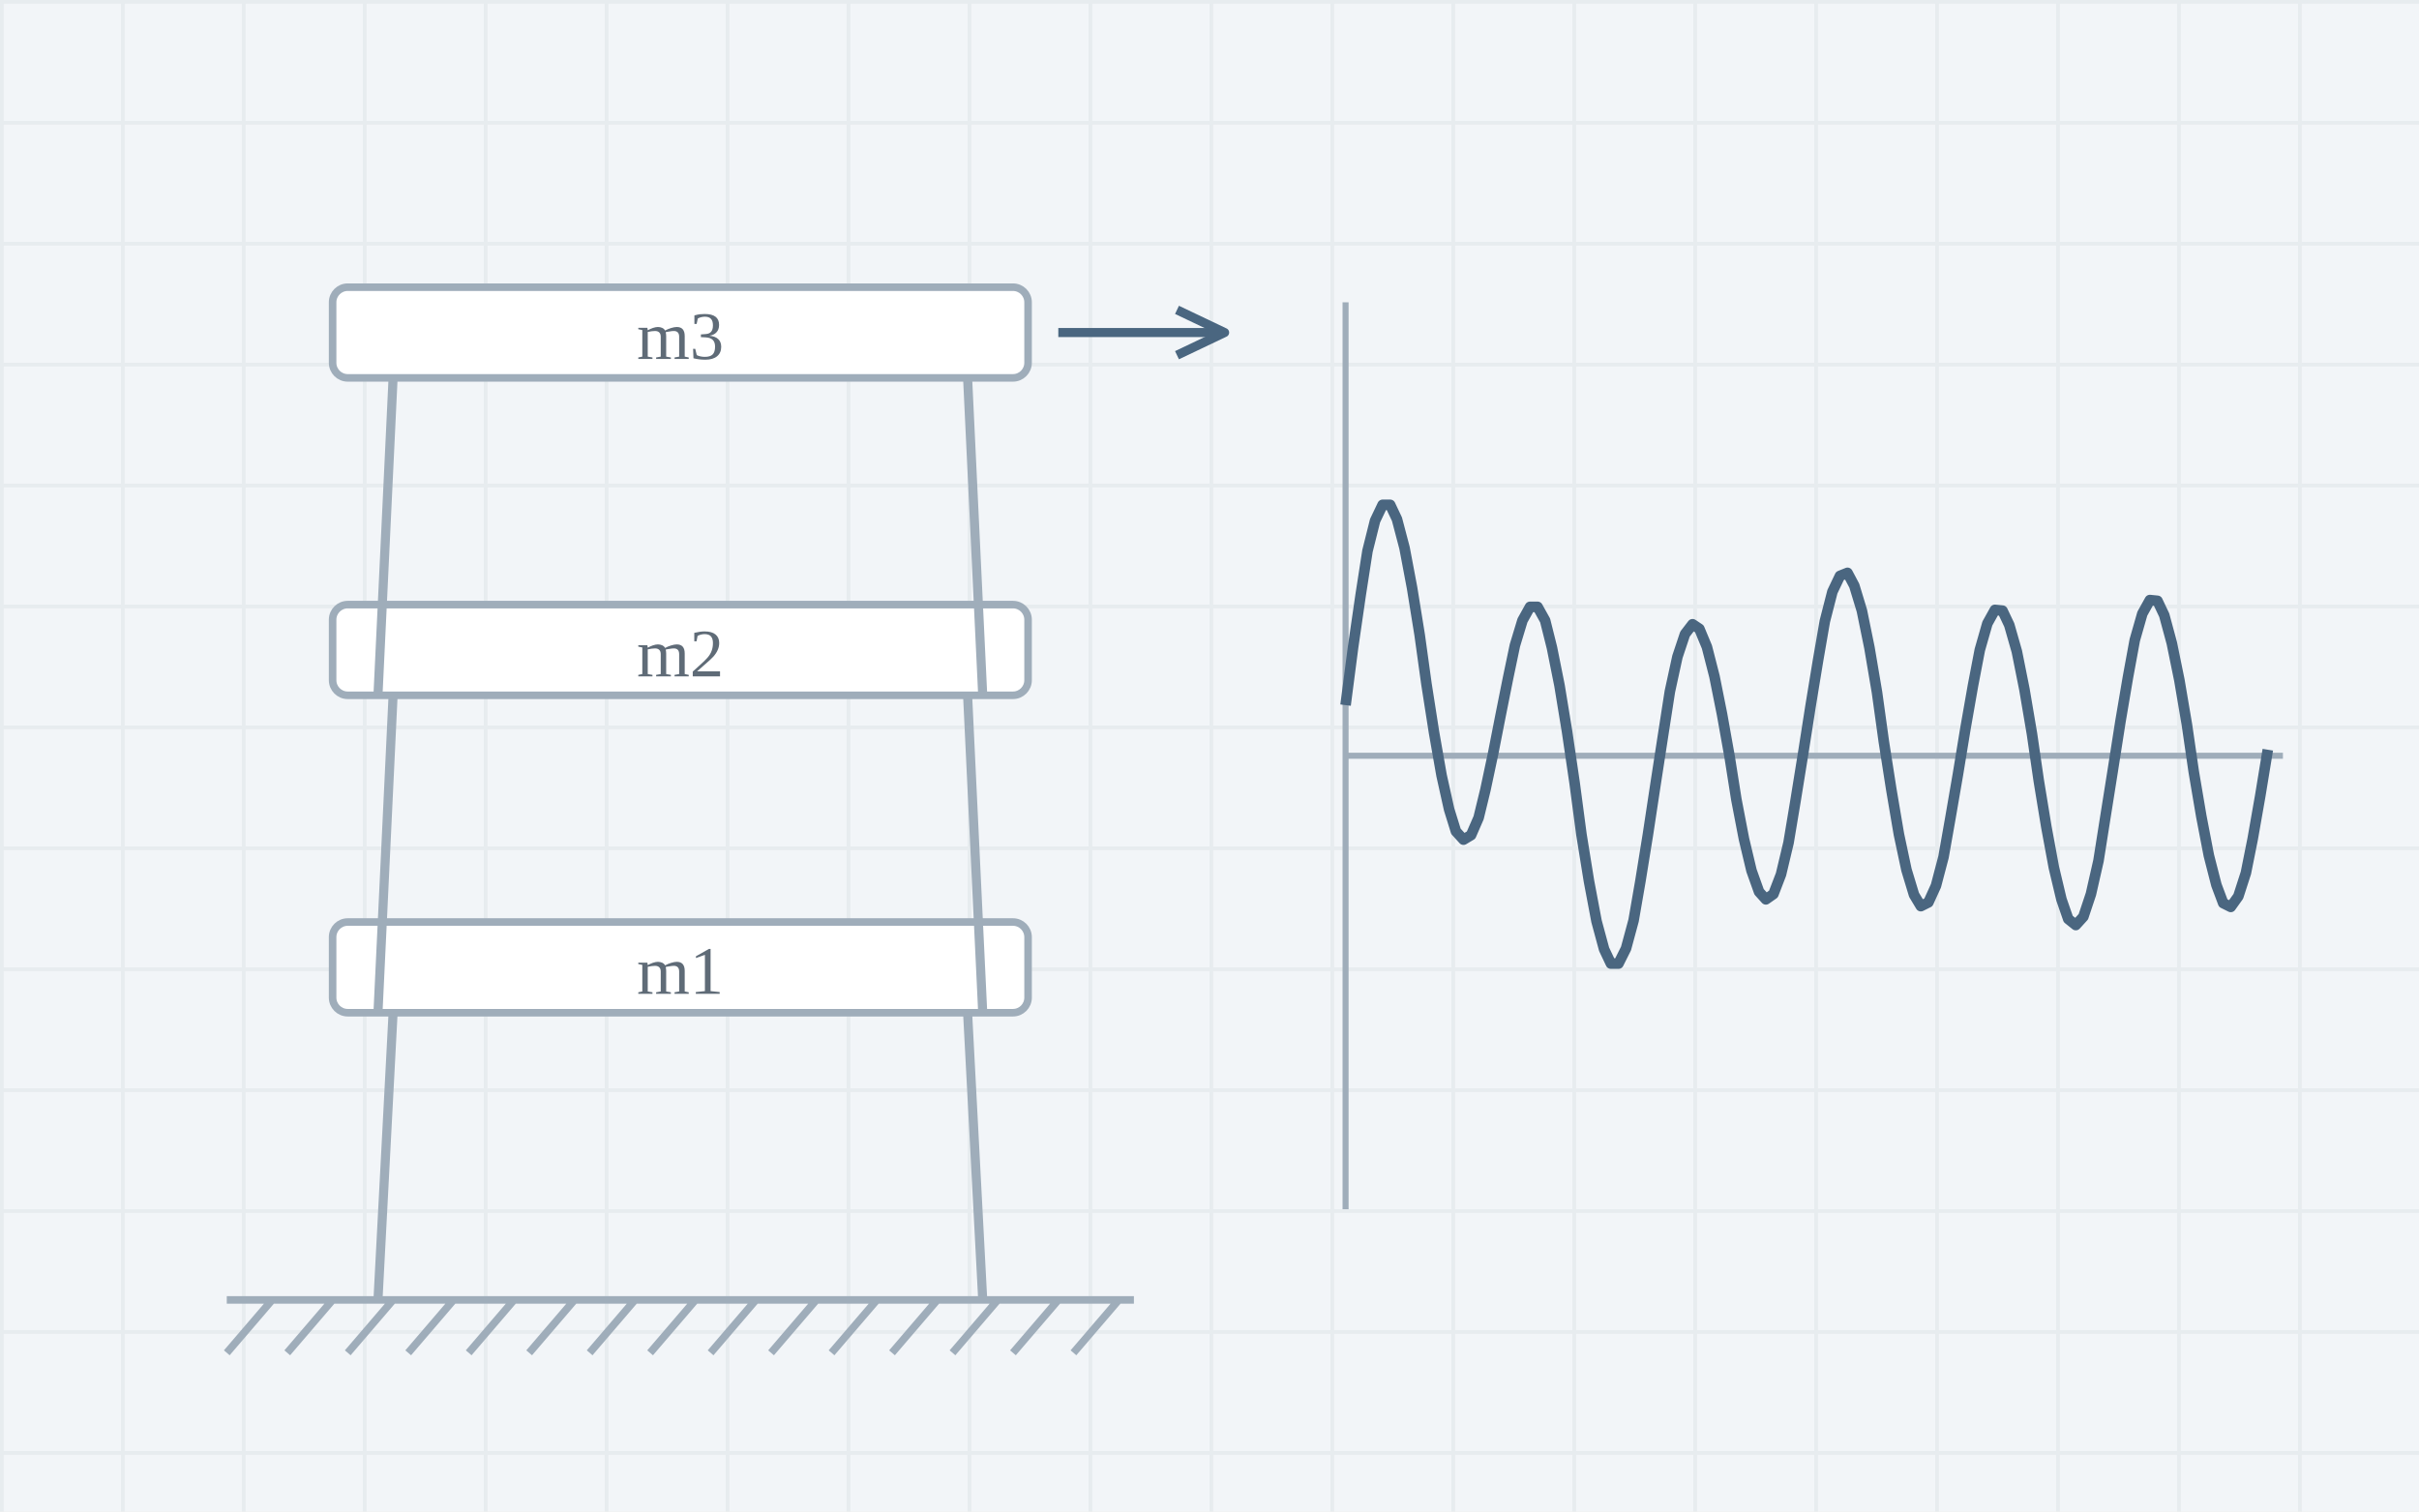
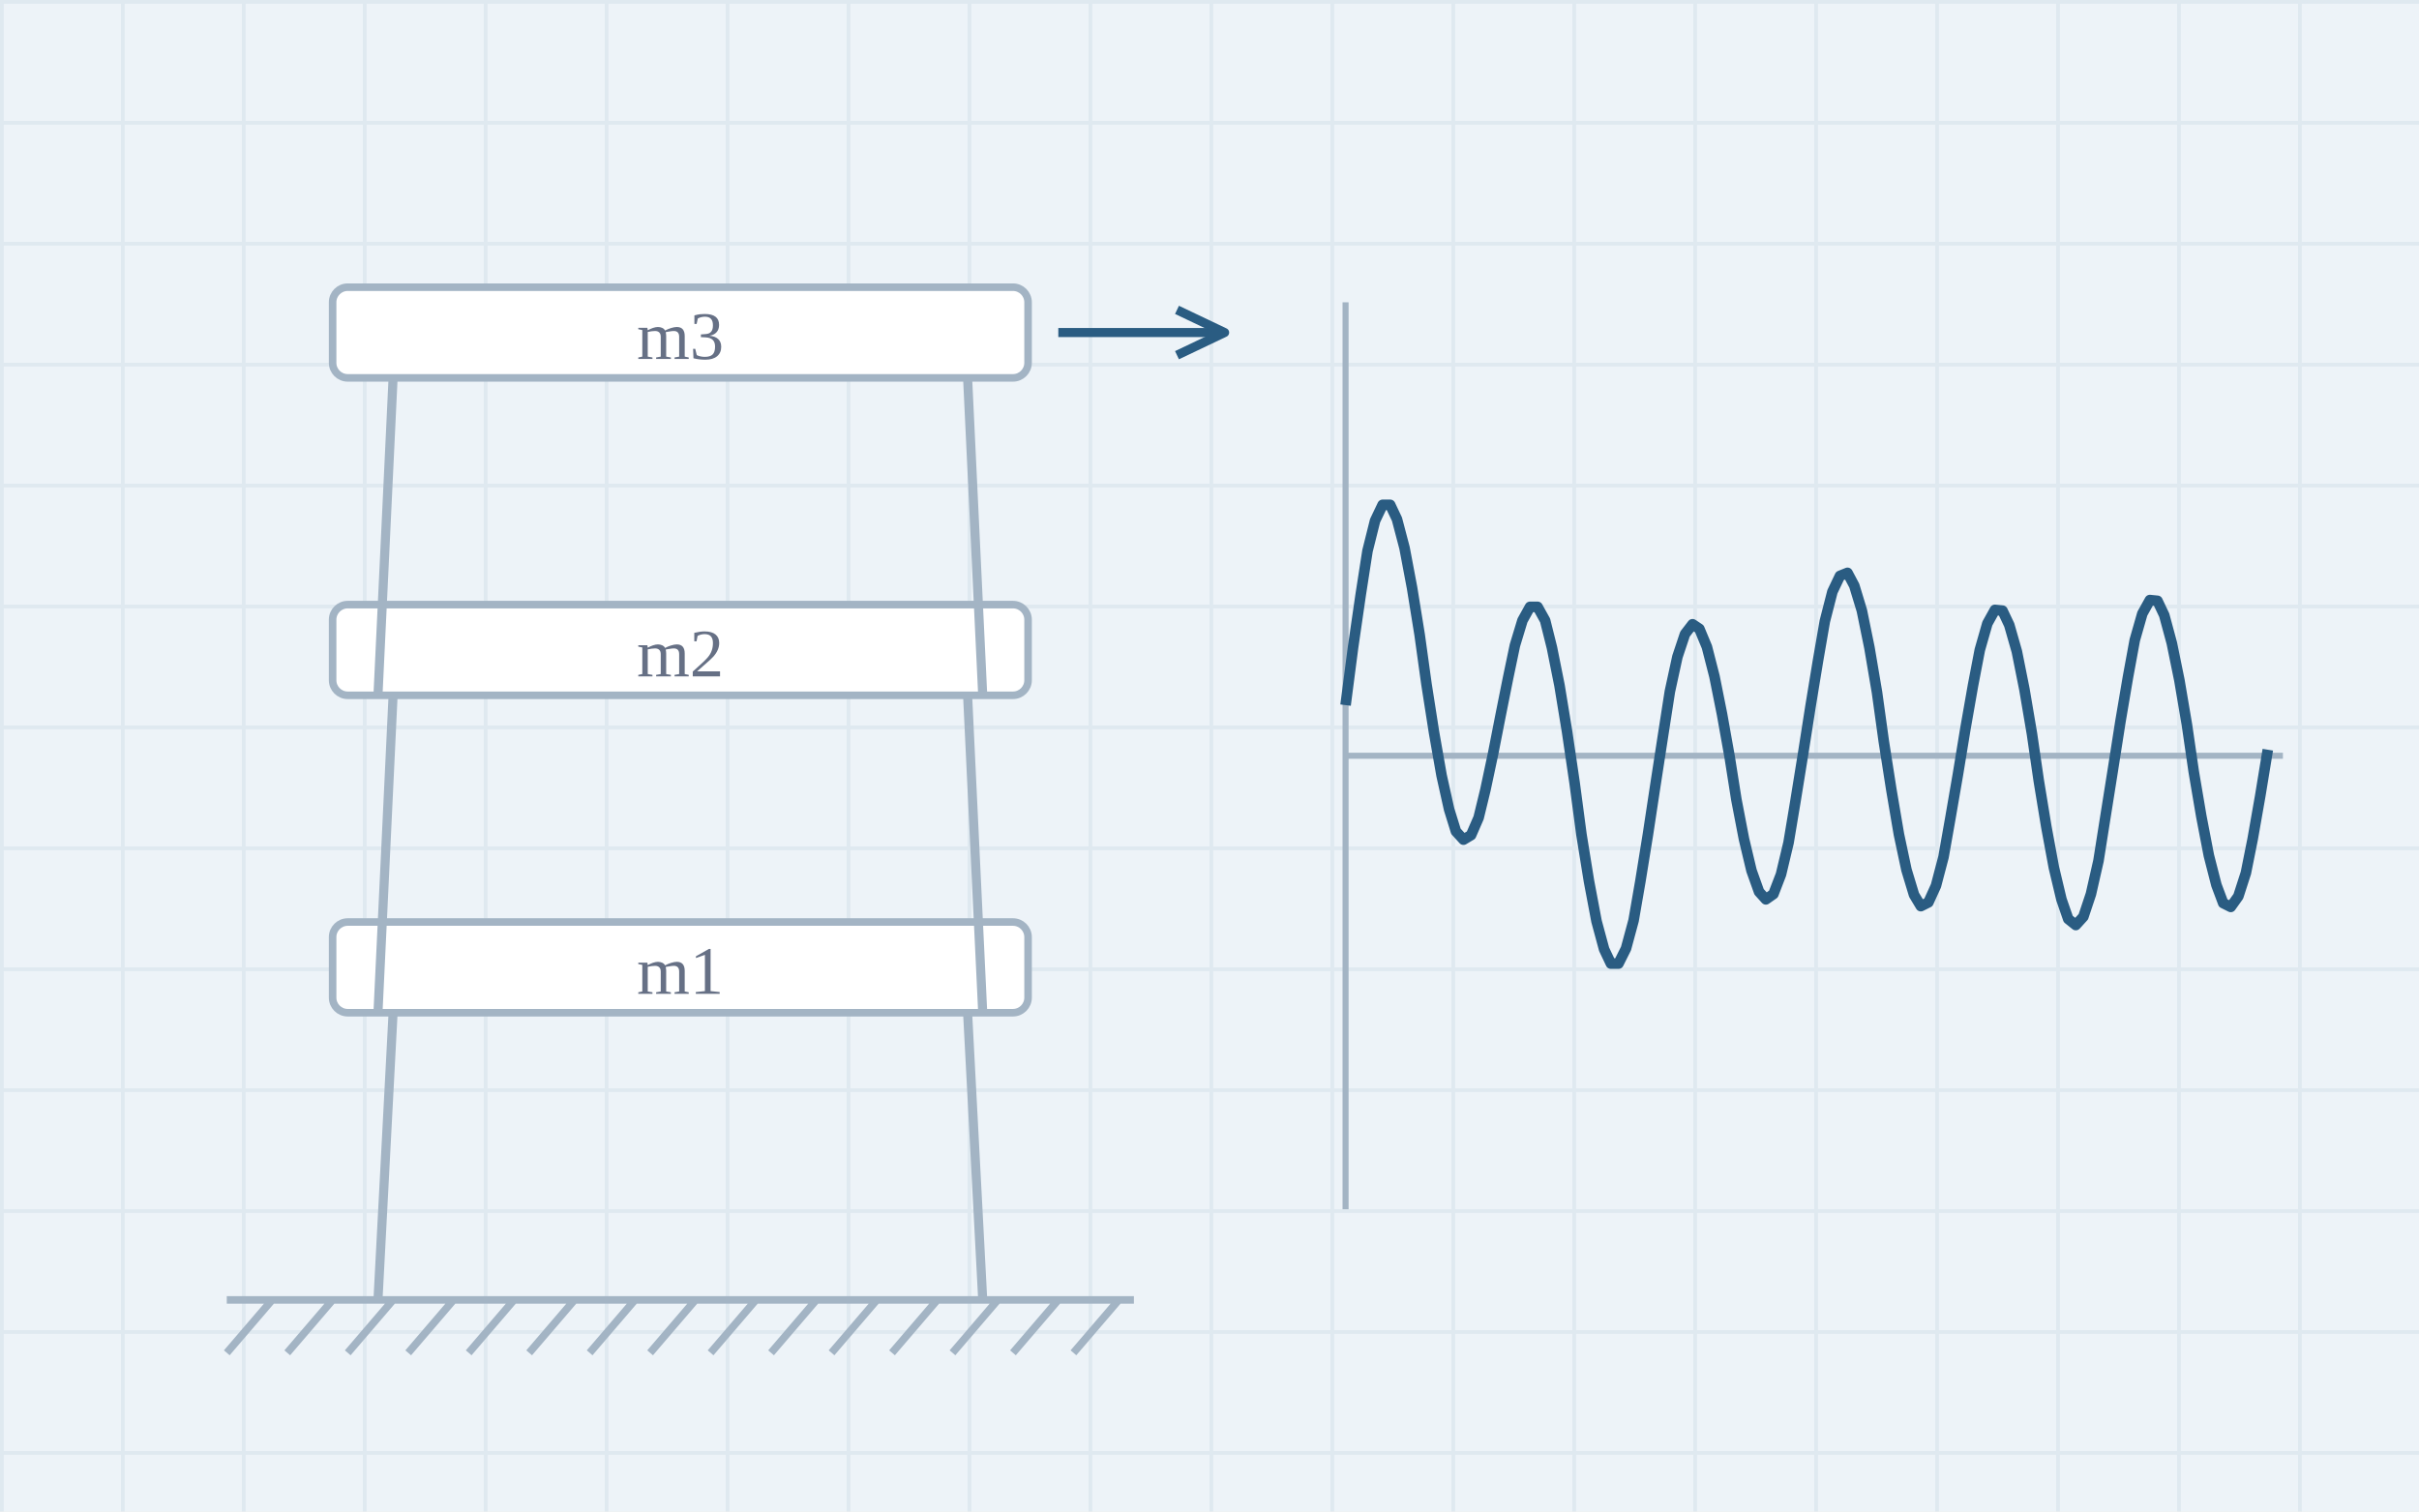
<svg xmlns="http://www.w3.org/2000/svg" viewBox="0 0 320 200" preserveAspectRatio="xMidYMid slice">
  <defs>
    <pattern id="g" width="16" height="16" patternUnits="userSpaceOnUse">
-       <path d="M16 0H0V16" fill="none" stroke="rgba(74,102,128,.07)" stroke-width="1" />
+       <path d="M16 0H0V16" fill="none" stroke="rgba(42,92,130,.07)" stroke-width="1" />
    </pattern>
  </defs>
-   <rect width="320" height="200" fill="#f2f5f8" />
+   <rect width="320" height="200" fill="#edf3f8" />
  <rect width="320" height="200" fill="url(#g)" />
-   <path d="M30 172L150 172M36 172L30 179M44 172L38 179M52 172L46 179M60 172L54 179M68 172L62 179M76 172L70 179M84 172L78 179M92 172L86 179M100 172L94 179M108 172L102 179M116 172L110 179M124 172L118 179M132 172L126 179M140 172L134 179M148 172L142 179" stroke="#9fadba" stroke-width="1" fill="none" />
-   <path d="M50 172L52 134M130 172L128 134" stroke="#9fadba" stroke-width="1.2" fill="none" />
-   <rect x="44" y="122" width="92" height="12" rx="2" fill="#fff" stroke="#9fadba" stroke-width="1" />
-   <text x="90" y="131.5" font-family="'Times New Roman', Times, serif" font-size="9" fill="#5f6b77" text-anchor="middle">m1</text>
-   <path d="M50 134L52 92M130 134L128 92" stroke="#9fadba" stroke-width="1.2" fill="none" />
-   <rect x="44" y="80" width="92" height="12" rx="2" fill="#fff" stroke="#9fadba" stroke-width="1" />
-   <text x="90" y="89.5" font-family="'Times New Roman', Times, serif" font-size="9" fill="#5f6b77" text-anchor="middle">m2</text>
-   <path d="M50 92L52 50M130 92L128 50" stroke="#9fadba" stroke-width="1.2" fill="none" />
-   <rect x="44" y="38" width="92" height="12" rx="2" fill="#fff" stroke="#9fadba" stroke-width="1" />
-   <text x="90" y="47.5" font-family="'Times New Roman', Times, serif" font-size="9" fill="#5f6b77" text-anchor="middle">m3</text>
-   <path d="M140 44L162 44" stroke="#4a6680" stroke-width="1.2" fill="none" />
-   <path d="M155.7 47.0L162 44L155.7 41.0" stroke="#4a6680" stroke-width="1.2" fill="none" stroke-linejoin="round" />
-   <path d="M178 40V160M178 100H302" stroke="#9fadba" stroke-width=".8" />
-   <path d="M178.0 93.3L179.0 85.6L180.0 78.7L180.9 72.9L181.9 68.9L182.9 66.8L183.9 66.8L184.8 68.7L185.8 72.5L186.8 77.8L187.8 84.0L188.7 90.5L189.7 96.9L190.7 102.6L191.7 107.1L192.6 110.0L193.6 111.1L194.6 110.5L195.6 108.2L196.5 104.5L197.5 99.8L198.5 94.7L199.5 89.7L200.4 85.4L201.4 82.1L202.4 80.3L203.4 80.3L204.4 82.1L205.3 85.7L206.3 90.7L207.3 96.8L208.3 103.6L209.2 110.4L210.2 116.6L211.2 121.9L212.2 125.6L213.1 127.5L214.1 127.5L215.1 125.5L216.1 121.8L217.0 116.6L218.0 110.4L219.0 103.8L220.0 97.3L220.9 91.5L221.9 86.9L222.9 83.9L223.9 82.6L224.8 83.2L225.8 85.6L226.8 89.5L227.8 94.5L228.8 100.1L229.7 105.8L230.7 111.0L231.7 115.2L232.7 118.0L233.6 119.0L234.6 118.3L235.6 115.7L236.6 111.5L237.5 106.1L238.5 99.9L239.5 93.5L240.5 87.4L241.4 82.2L242.4 78.3L243.4 76.2L244.4 75.8L245.3 77.5L246.3 80.8L247.3 85.7L248.3 91.6L249.2 98.1L250.2 104.5L251.2 110.4L252.2 115.1L253.2 118.4L254.1 119.9L255.1 119.4L256.1 117.2L257.1 113.4L258.0 108.3L259.0 102.5L260.0 96.4L261.0 90.7L261.9 86.0L262.9 82.5L263.9 80.7L264.9 80.8L265.8 82.7L266.8 86.2L267.8 91.2L268.8 97.1L269.7 103.3L270.7 109.4L271.7 114.8L272.7 119.0L273.6 121.6L274.6 122.4L275.6 121.3L276.6 118.3L277.6 113.9L278.5 108.2L279.5 101.9L280.5 95.5L281.5 89.6L282.4 84.7L283.4 81.2L284.4 79.4L285.4 79.5L286.3 81.4L287.3 85.1L288.3 90.0L289.3 95.9L290.2 102.1L291.2 108.0L292.2 113.2L293.2 117.1L294.1 119.5L295.1 120.0L296.1 118.6L297.1 115.5L298.0 111.0L299.0 105.3L300.0 99.2" stroke="#4a6680" stroke-width="1.4" fill="none" stroke-linejoin="round" />
+   <path d="M30 172L150 172M36 172L30 179M44 172L38 179M52 172L46 179M60 172L54 179M68 172L62 179M76 172L70 179M84 172L78 179M92 172L86 179M100 172L94 179M108 172L102 179M116 172L110 179M124 172L118 179M132 172L126 179M140 172L134 179M148 172L142 179" stroke="#a3b4c4" stroke-width="1" fill="none" />
+   <path d="M50 172L52 134M130 172L128 134" stroke="#a3b4c4" stroke-width="1.2" fill="none" />
+   <rect x="44" y="122" width="92" height="12" rx="2" fill="#fff" stroke="#a3b4c4" stroke-width="1" />
+   <text x="90" y="131.5" font-family="'Times New Roman', Times, serif" font-size="9" fill="#667085" text-anchor="middle">m1</text>
+   <path d="M50 134L52 92M130 134L128 92" stroke="#a3b4c4" stroke-width="1.2" fill="none" />
+   <rect x="44" y="80" width="92" height="12" rx="2" fill="#fff" stroke="#a3b4c4" stroke-width="1" />
+   <text x="90" y="89.5" font-family="'Times New Roman', Times, serif" font-size="9" fill="#667085" text-anchor="middle">m2</text>
+   <path d="M50 92L52 50M130 92L128 50" stroke="#a3b4c4" stroke-width="1.2" fill="none" />
+   <rect x="44" y="38" width="92" height="12" rx="2" fill="#fff" stroke="#a3b4c4" stroke-width="1" />
+   <text x="90" y="47.5" font-family="'Times New Roman', Times, serif" font-size="9" fill="#667085" text-anchor="middle">m3</text>
+   <path d="M140 44L162 44" stroke="#2a5c82" stroke-width="1.2" fill="none" />
+   <path d="M155.7 47.0L162 44L155.7 41.0" stroke="#2a5c82" stroke-width="1.2" fill="none" stroke-linejoin="round" />
+   <path d="M178 40V160M178 100H302" stroke="#a3b4c4" stroke-width=".8" />
+   <path d="M178.0 93.3L179.0 85.6L180.0 78.7L180.9 72.9L181.9 68.9L182.9 66.8L183.9 66.8L184.8 68.7L185.8 72.5L186.8 77.8L187.8 84.0L188.7 90.5L189.7 96.9L190.7 102.6L191.7 107.1L192.6 110.0L193.6 111.1L194.6 110.5L195.6 108.2L196.5 104.5L197.5 99.8L198.5 94.7L199.5 89.7L200.4 85.4L201.4 82.1L202.4 80.3L203.4 80.3L204.4 82.1L205.3 85.7L206.3 90.7L207.3 96.8L208.3 103.6L209.2 110.4L210.2 116.6L211.2 121.9L212.2 125.6L213.1 127.5L214.1 127.5L215.1 125.5L216.1 121.8L217.0 116.6L218.0 110.4L219.0 103.8L220.0 97.3L220.9 91.5L221.9 86.9L222.9 83.9L223.9 82.6L224.8 83.2L225.8 85.6L226.8 89.5L227.8 94.5L228.8 100.1L229.7 105.8L230.7 111.0L231.7 115.2L232.7 118.0L233.6 119.0L234.6 118.3L235.6 115.7L236.6 111.5L237.5 106.1L238.5 99.9L239.5 93.5L240.5 87.4L241.4 82.2L242.4 78.3L243.4 76.2L244.4 75.8L245.3 77.5L246.3 80.8L247.3 85.7L248.3 91.6L249.2 98.1L250.2 104.5L251.2 110.4L252.2 115.1L253.2 118.4L254.1 119.9L255.1 119.4L256.1 117.2L257.1 113.4L258.0 108.3L259.0 102.5L260.0 96.4L261.0 90.7L261.9 86.0L262.9 82.5L263.9 80.7L264.9 80.8L265.8 82.7L266.8 86.2L267.8 91.2L268.8 97.1L269.7 103.3L270.7 109.4L271.7 114.8L272.7 119.0L273.6 121.6L274.6 122.4L275.6 121.3L276.6 118.3L277.6 113.9L278.5 108.2L279.5 101.9L280.5 95.5L281.5 89.6L282.4 84.7L283.4 81.2L284.4 79.4L285.4 79.5L286.3 81.4L287.3 85.1L288.3 90.0L289.3 95.9L290.2 102.1L291.2 108.0L292.2 113.2L293.2 117.1L294.1 119.5L295.1 120.0L296.1 118.6L297.1 115.5L298.0 111.0L299.0 105.3L300.0 99.2" stroke="#2a5c82" stroke-width="1.4" fill="none" stroke-linejoin="round" />
</svg>
